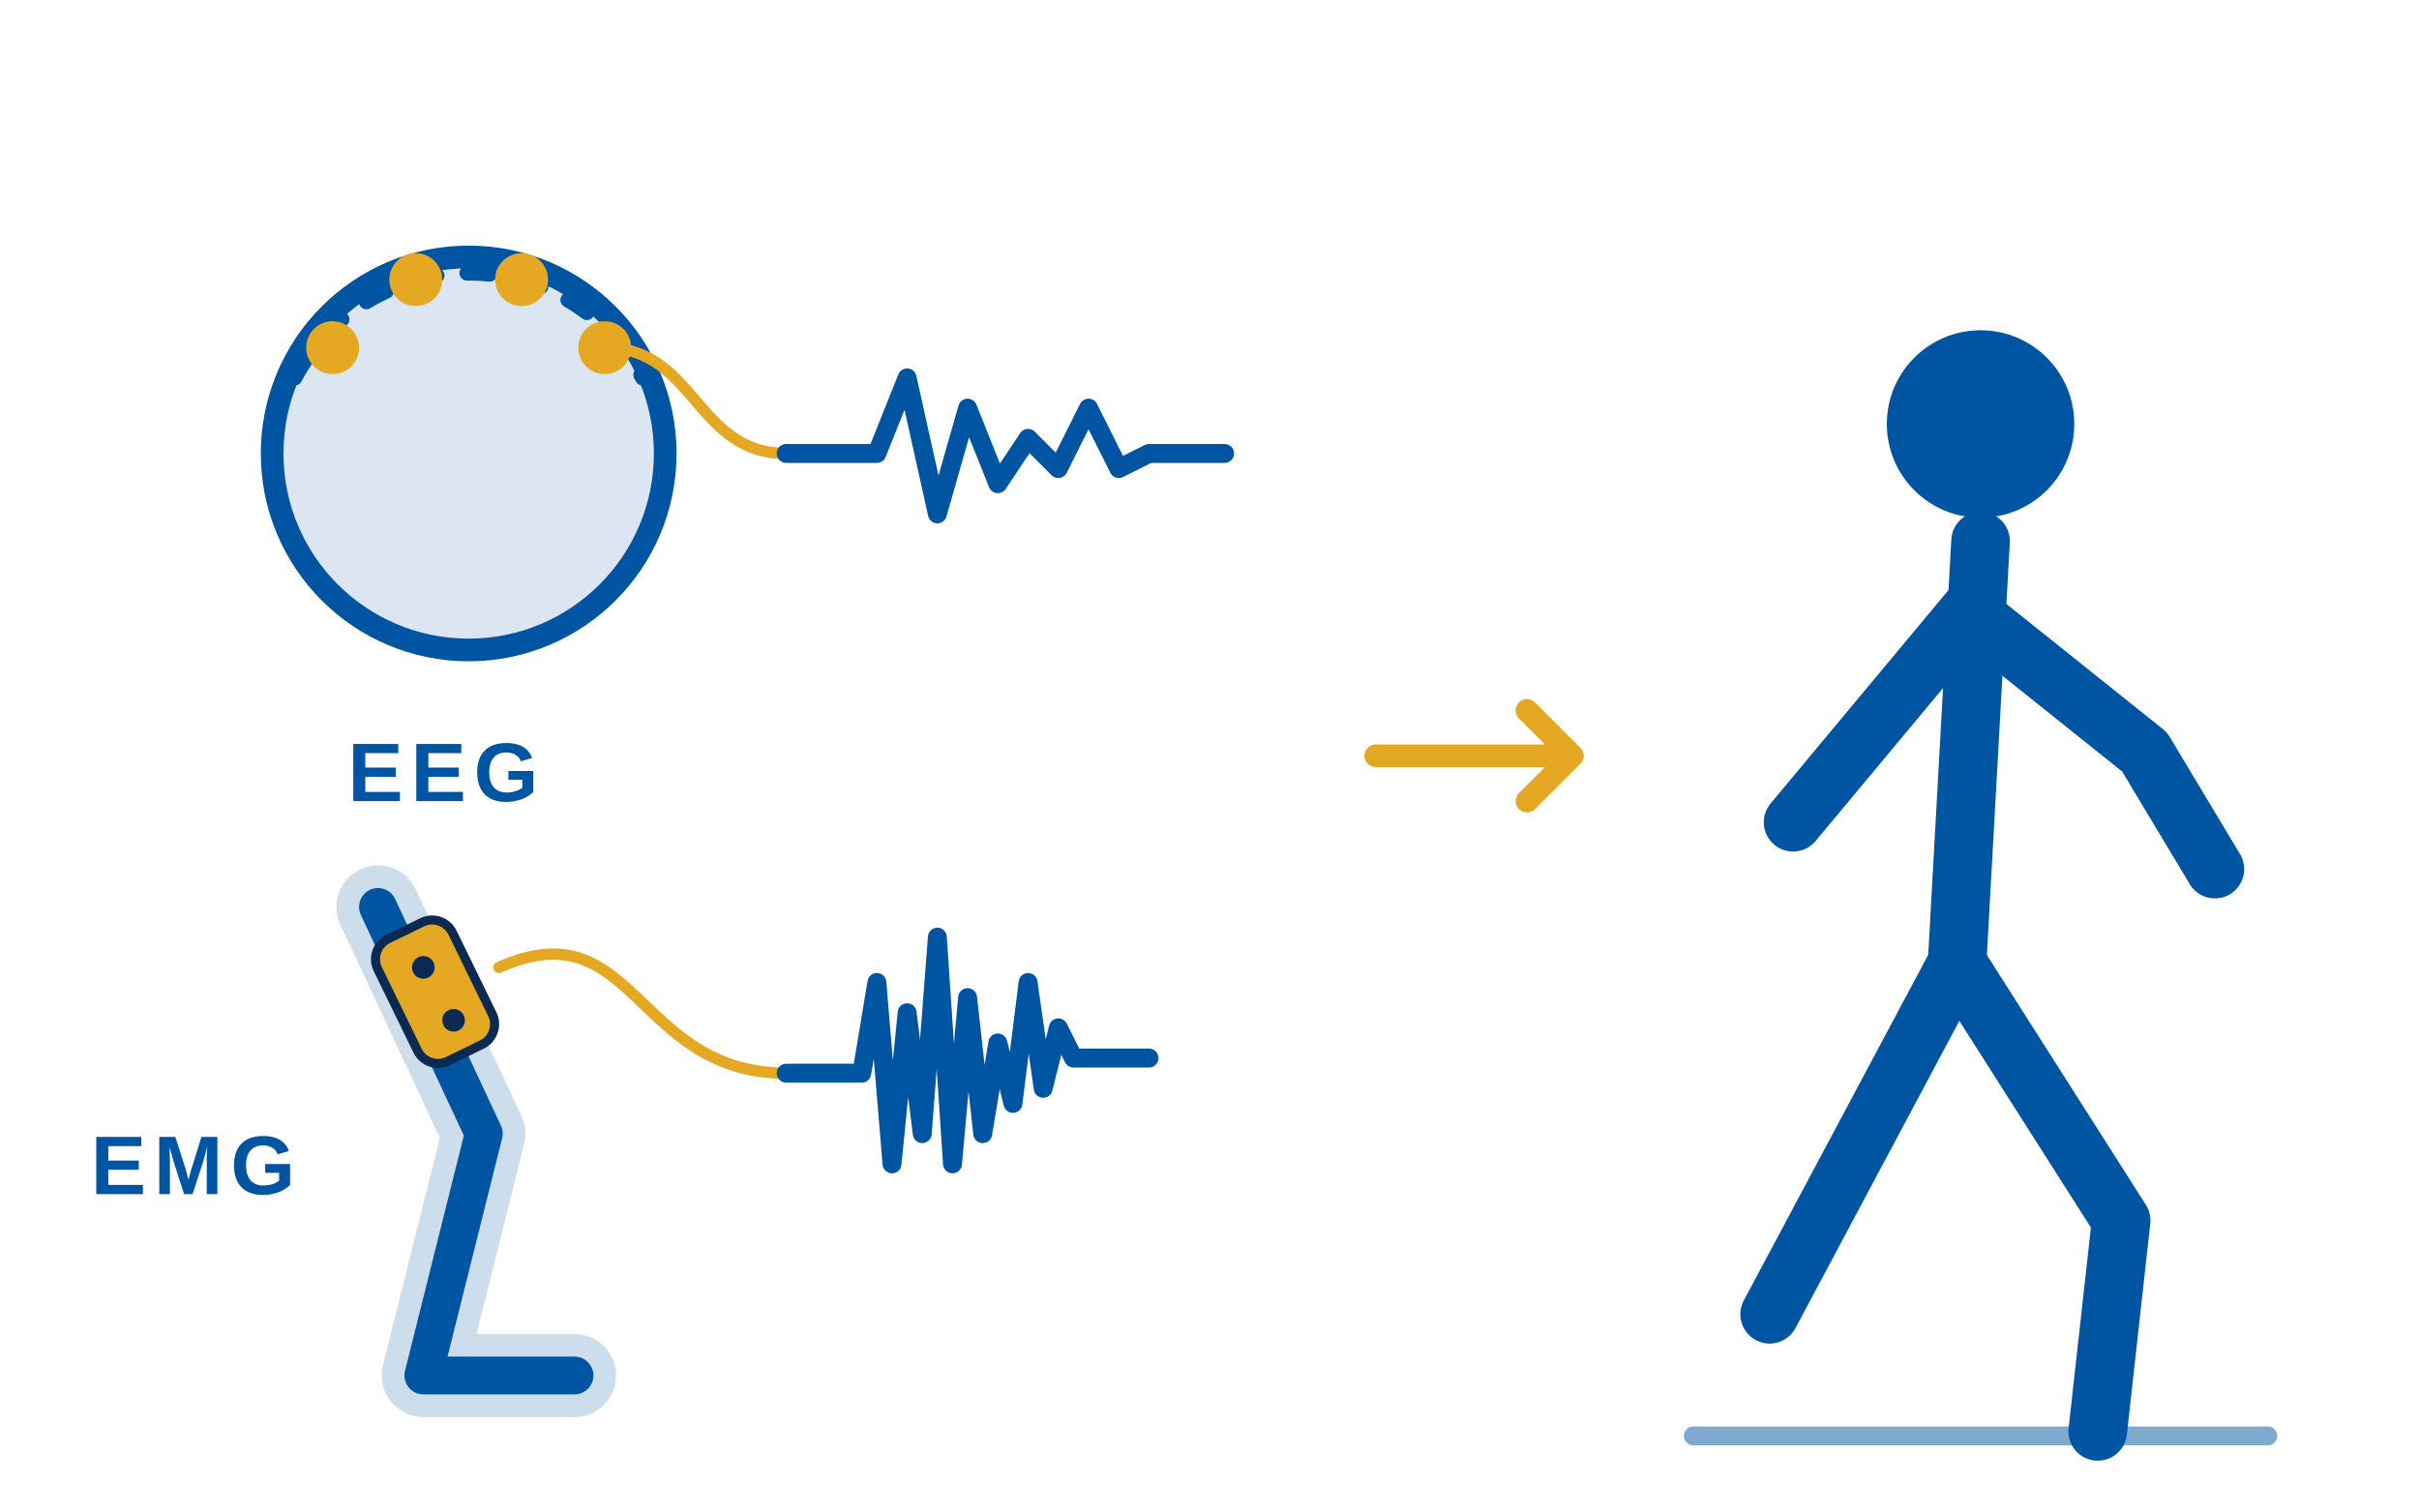
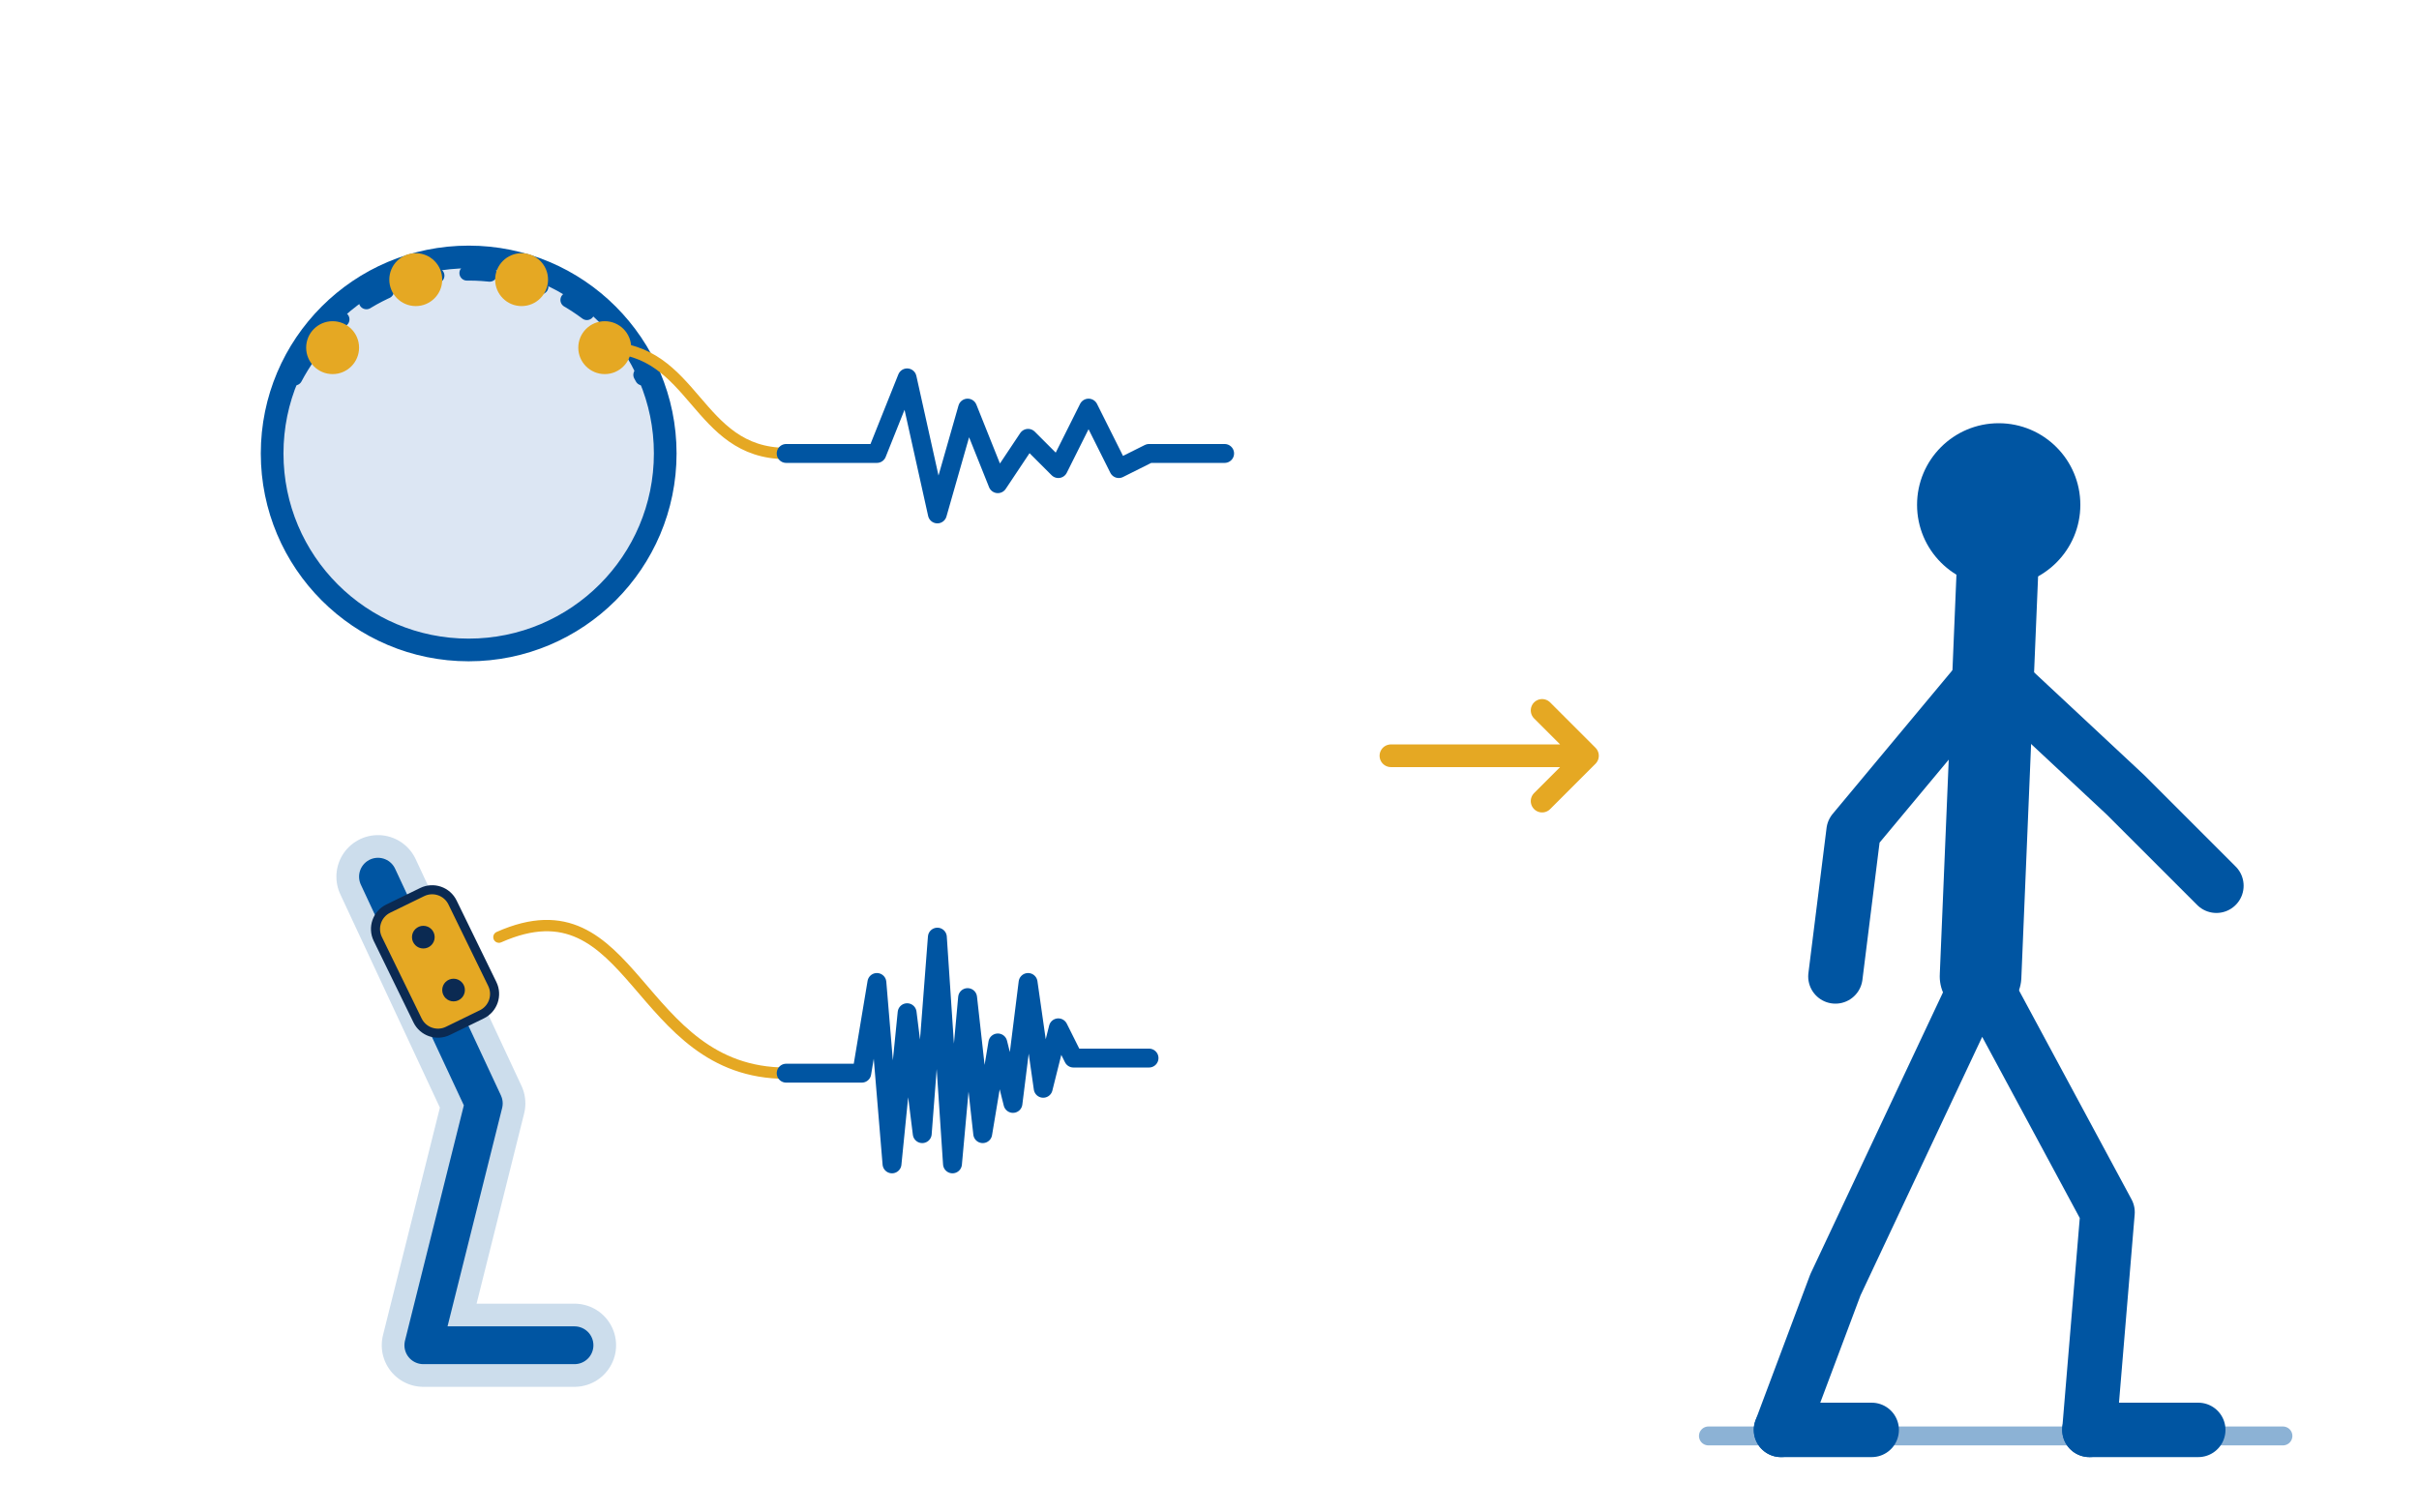
<svg xmlns="http://www.w3.org/2000/svg" viewBox="0 0 320 200" fill="none" stroke-linecap="round" stroke-linejoin="round">
  <circle cx="62" cy="60" r="26" fill="#DCE6F3" stroke="#0055A2" stroke-width="3" />
  <path d="M39 50 A26 26 0 0 1 85 50" stroke="#0055A2" stroke-width="2" stroke-dasharray="3 4" />
  <circle cx="44" cy="46" r="3.5" fill="#E5A823" />
  <circle cx="55" cy="37" r="3.5" fill="#E5A823" />
  <circle cx="69" cy="37" r="3.5" fill="#E5A823" />
  <circle cx="80" cy="46" r="3.5" fill="#E5A823" />
  <path d="M80 46 C 92 46, 92 60, 104 60" stroke="#E5A823" stroke-width="1.5" />
-   <text x="46" y="106" font-family="Nunito Sans, Arial, sans-serif" font-size="11" font-weight="700" letter-spacing="1" fill="#0055A2">EEG</text>
  <path d="M104 60 h12 l4 -10 4 18 4 -14 4 10 4 -6 4 4 4 -8 4 8 4 -2 h10" stroke="#0055A2" stroke-width="2.5" />
-   <path d="M50 120 L64 150 L56 182 M56 182 H76" stroke="#0055A2" stroke-width="11" opacity=".2" />
-   <path d="M50 120 L64 150 L56 182 M56 182 H76" stroke="#0055A2" stroke-width="5" />
-   <rect x="49" y="126" width="18" height="11" rx="3" fill="#E5A823" stroke="#0B2A52" stroke-width="1.2" transform="rotate(64 58 131)" />
-   <circle cx="56" cy="128" r="1.5" fill="#0B2A52" />
-   <circle cx="60" cy="135" r="1.5" fill="#0B2A52" />
-   <path d="M66 128 C 84 120, 84 142, 104 142" stroke="#E5A823" stroke-width="1.5" />
-   <text x="12" y="158" font-family="Nunito Sans, Arial, sans-serif" font-size="11" font-weight="700" letter-spacing="1" fill="#0055A2">EMG</text>
+   <path d="M50 116 L64 146 L56 178 M56 178 H76" stroke="#0055A2" stroke-width="11" opacity=".2" />
+   <path d="M50 116 L64 146 L56 178 M56 178 H76" stroke="#0055A2" stroke-width="5" />
+   <rect x="49" y="122" width="18" height="11" rx="3" fill="#E5A823" stroke="#0B2A52" stroke-width="1.2" transform="rotate(64 58 127)" />
+   <circle cx="56" cy="124" r="1.5" fill="#0B2A52" />
+   <circle cx="60" cy="131" r="1.5" fill="#0B2A52" />
+   <path d="M66 124 C 84 116, 84 142, 104 142" stroke="#E5A823" stroke-width="1.5" />
  <path d="M104 142 h10 l2 -12 2 24 2 -20 2 16 2 -26 2 30 2 -22 2 18 2 -12 2 8 2 -16 2 14 2 -8 2 4 h10" stroke="#0055A2" stroke-width="2.5" />
-   <path d="M182 100 H208 M202 94 l6 6 -6 6" stroke="#E5A823" stroke-width="3" />
-   <g transform="translate(262 146) scale(1.55)">
-     <circle cx="0" cy="-58" r="8" fill="#0055A2" />
-     <path d="M0 -48 L-2 -12" stroke="#0055A2" stroke-width="5" />
-     <path d="M-2 -12 L-18 18 M-2 -12 L12 10 L10 28" stroke="#0055A2" stroke-width="5" />
-     <path d="M-1 -42 L-16 -24 M-1 -42 L14 -30 L20 -20" stroke="#0055A2" stroke-width="5" />
+   <path d="M184 100 H210 M204 94 l6 6 -6 6" stroke="#E5A823" stroke-width="3" />
+   <g transform="translate(262 146) scale(1.2)">
+     <circle cx="2" cy="-66" r="9" fill="#0055A2" />
+     <path d="M2 -62 L0 -14" stroke="#0055A2" stroke-width="9" />
+     <path d="M0 -14 L-16 20 L-22 36 M0 -14 L14 12 L12 36" stroke="#0055A2" stroke-width="6" />
+     <path d="M-22 36 L-12 36 M12 36 L24 36" stroke="#0055A2" stroke-width="6" />
+     <path d="M1 -48 L-14 -30 L-16 -14 M1 -48 L16 -34 L26 -24" stroke="#0055A2" stroke-width="6" />
  </g>
-   <path d="M224 190 H300" stroke="#0055A2" stroke-width="2.5" opacity=".5" />
+   <path d="M226 190 H302" stroke="#0055A2" stroke-width="2.5" opacity=".45" />
</svg>
